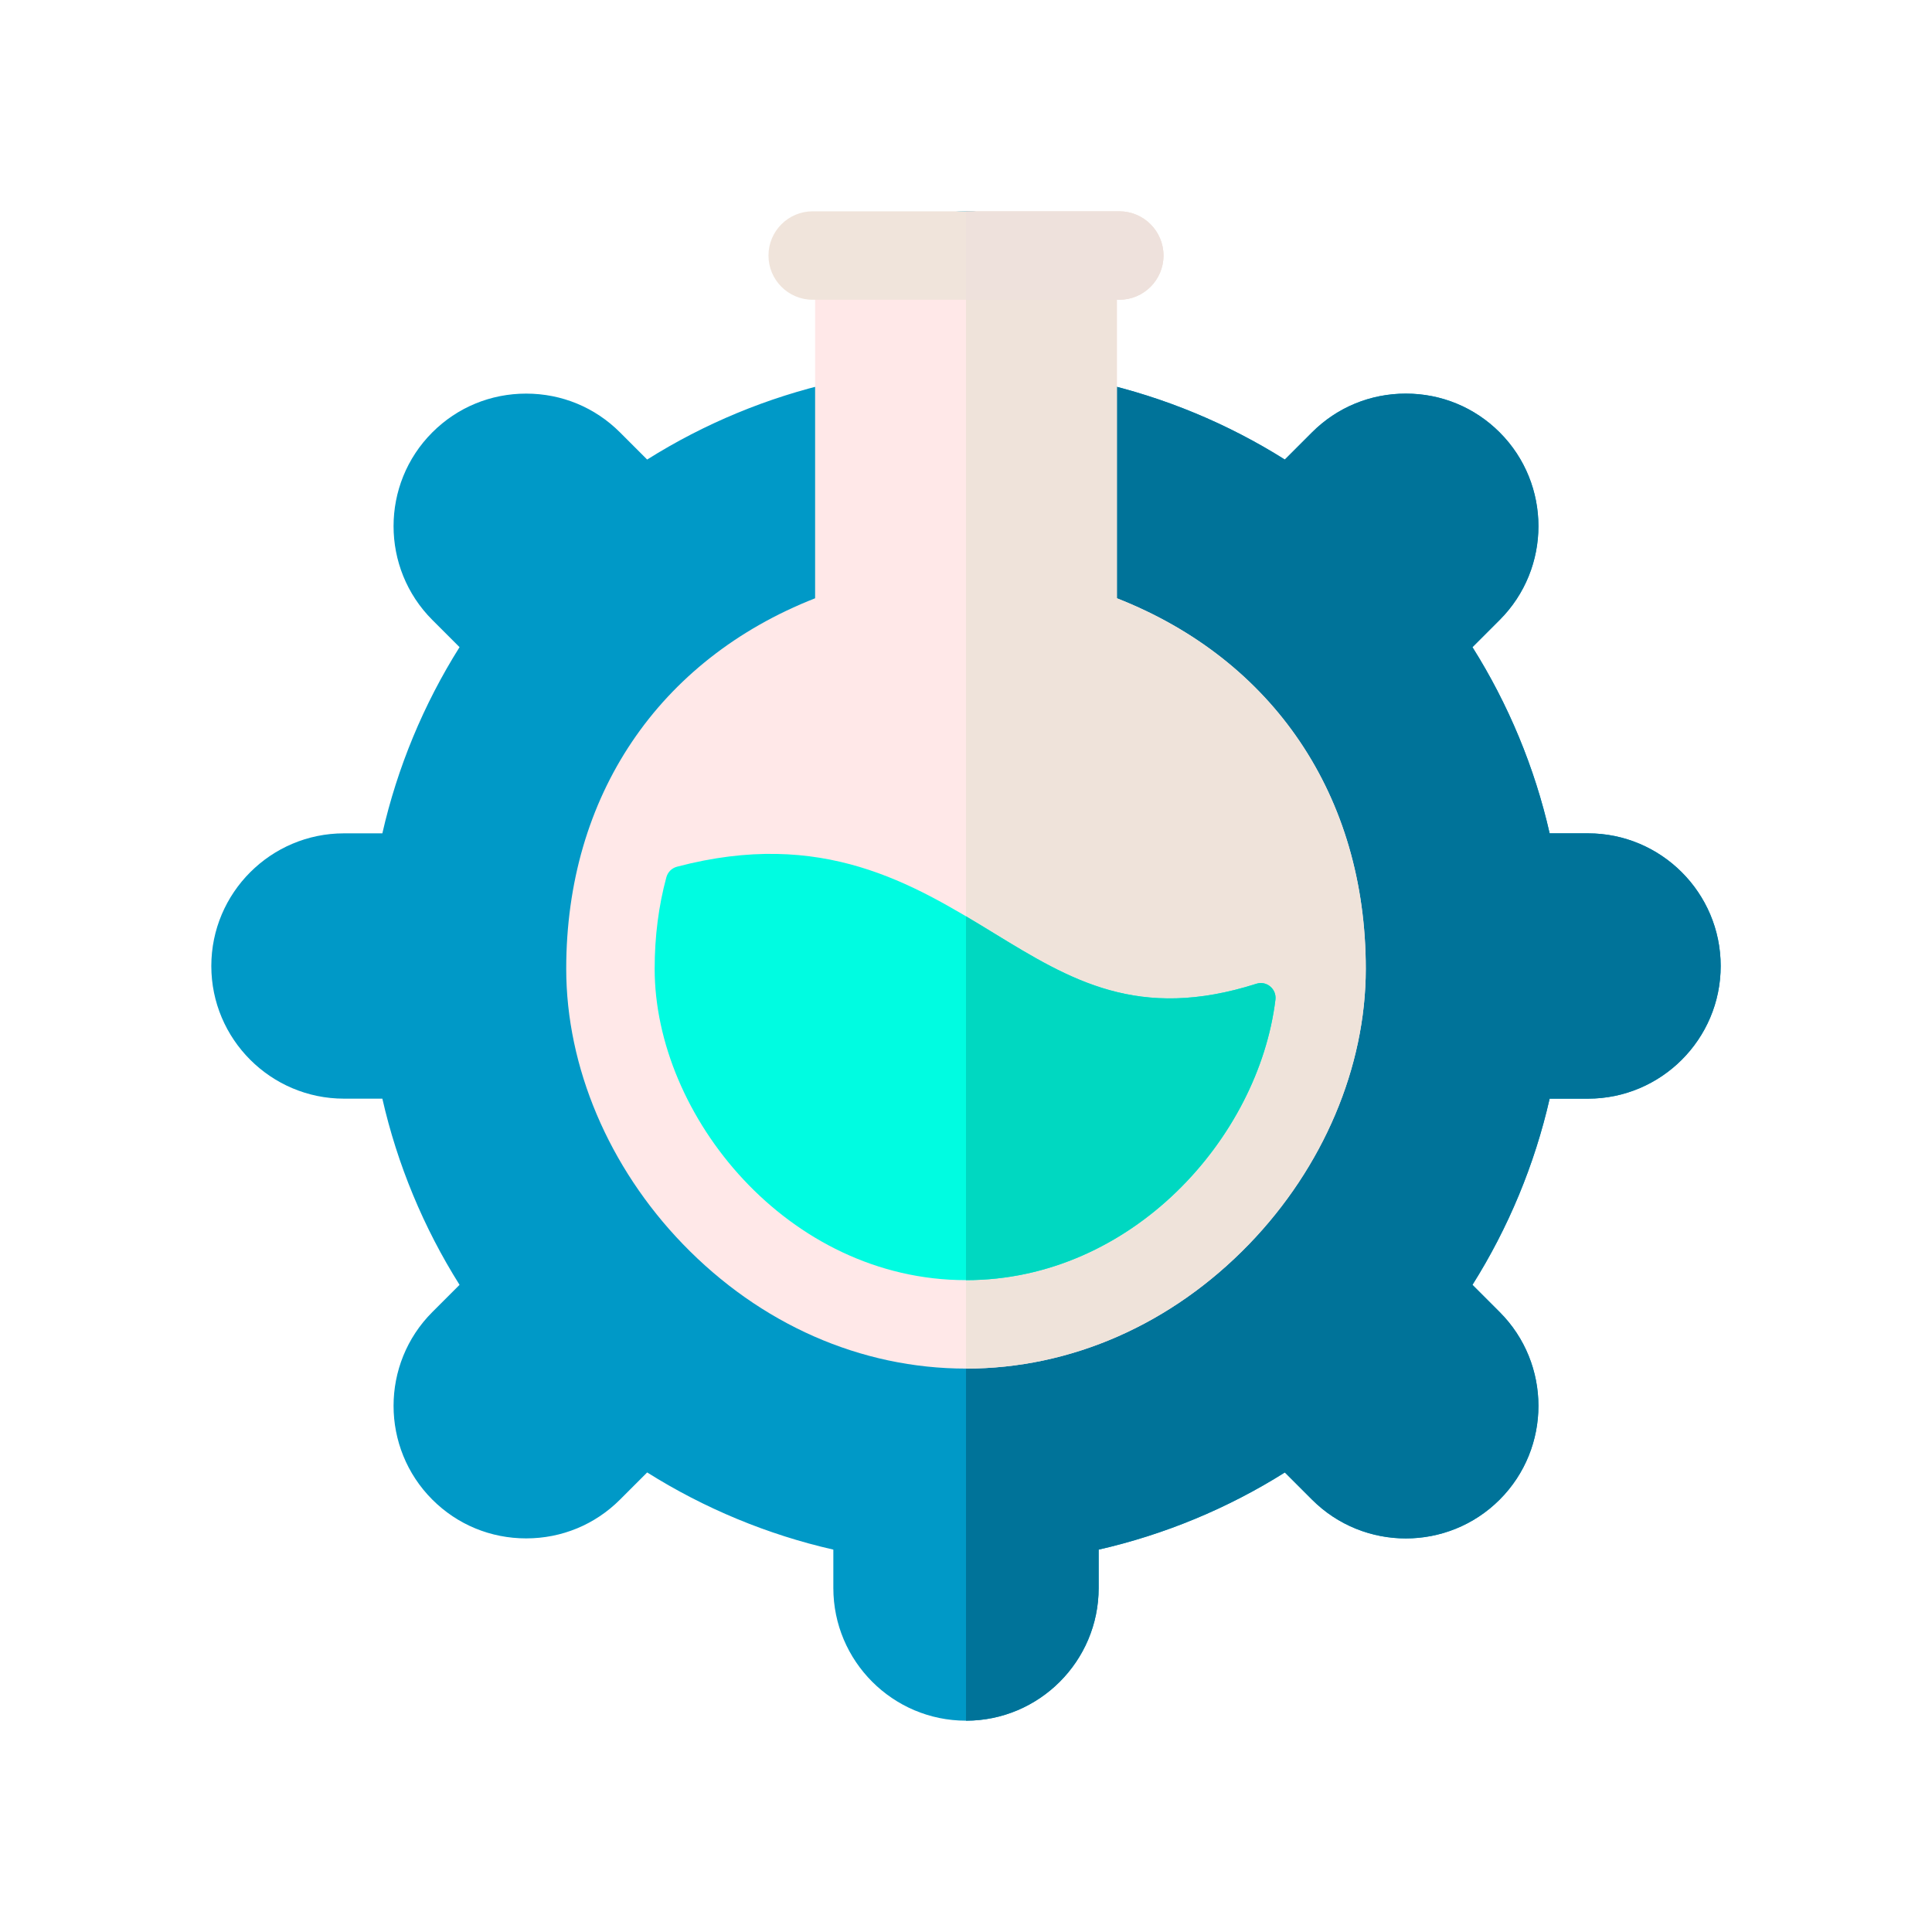
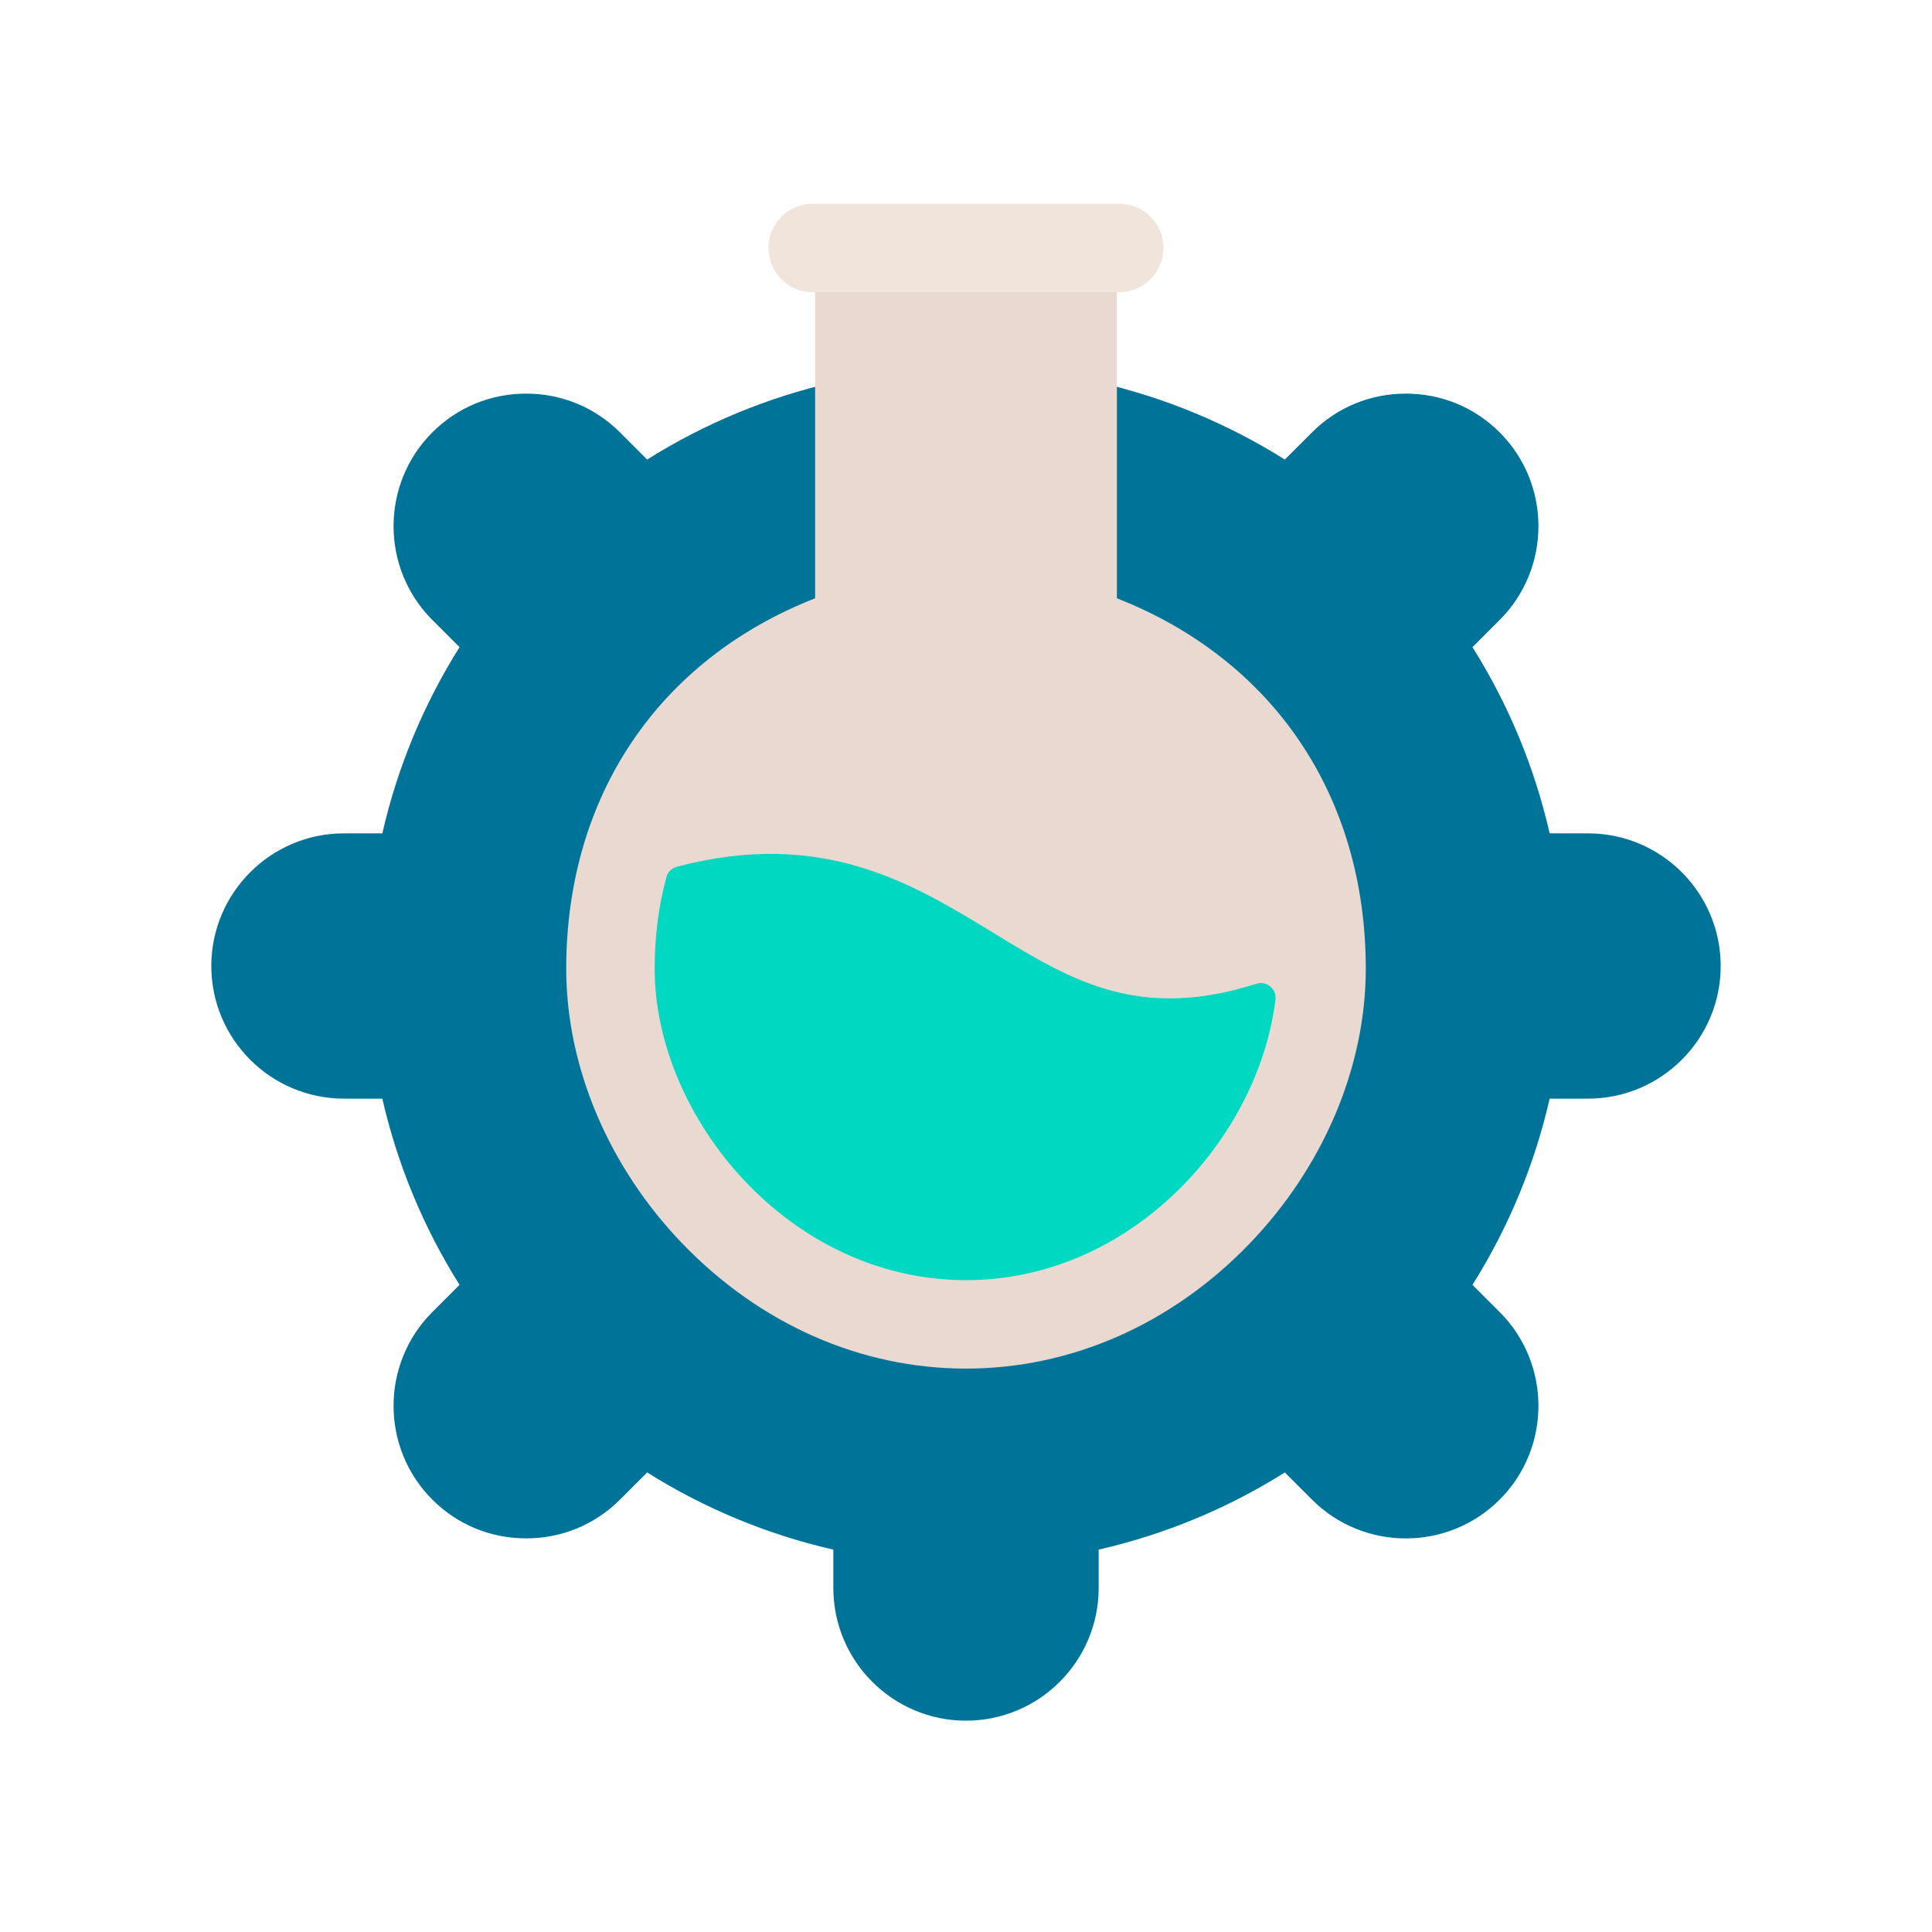
<svg xmlns="http://www.w3.org/2000/svg" id="Layer_1" enable-background="new 0 0 512 512" height="512" viewBox="0 0 512 512" width="512" version="1.1">
  <defs id="defs21" />
-   <path style="fill:#0099c7;stroke-width:1.131;fill-opacity:1" d="m 256,456 c -19.385,0 -35.156,-15.771 -35.156,-35.156 v -10.18 c -17.416,-3.962 -34.184,-10.913 -49.337,-20.452 l -7.209,7.209 c -6.622,6.622 -15.449,10.269 -24.859,10.269 -9.409,0 -18.238,-3.646 -24.859,-10.269 -13.708,-13.708 -13.708,-36.012 -7.8e-4,-49.719 l 7.206,-7.206 c -9.541,-15.15 -16.495,-31.923 -20.458,-49.34 H 91.156 C 71.771,291.156 56,275.385 56,256 56,236.615 71.771,220.844 91.156,220.844 h 10.173 c 3.963,-17.416 10.918,-34.189 20.455,-49.341 l -7.206,-7.206 c -13.707,-13.707 -13.707,-36.011 0,-49.718 6.622,-6.622 15.451,-10.269 24.859,-10.269 h 7.8e-4 c 9.409,0 18.238,3.647 24.859,10.269 l 7.206,7.206 C 186.648,112.25 203.42,105.3 220.844,101.336 V 91.156 C 220.844,71.771 236.615,56 256,56 c 19.385,0 35.156,15.771 35.156,35.156 v 10.179 c 17.416,3.962 34.188,10.915 49.337,20.452 l 7.21,-7.209 c 6.622,-6.622 15.45,-10.269 24.859,-10.269 9.409,0 18.238,3.647 24.859,10.269 13.708,13.707 13.708,36.011 7.8e-4,49.719 l -7.206,7.206 c 9.541,15.153 16.495,31.923 20.458,49.341 h 10.171 C 440.229,220.844 456,236.615 456,256 c 0,19.385 -15.771,35.156 -35.156,35.156 h -10.172 c -3.963,17.42 -10.917,34.19 -20.457,49.341 l 7.206,7.206 c 13.707,13.707 13.707,36.011 0,49.718 -13.709,13.707 -36.012,13.707 -49.719,0 l -7.207,-7.206 c -15.145,9.534 -31.917,16.484 -49.339,20.448 v 10.18 C 291.156,440.229 275.385,456 256,456 Z" id="path2" />
-   <path style="fill:#007399;stroke-width:1.131;fill-opacity:1" d="m 420.844,220.844 h -10.171 c -3.962,-17.417 -10.916,-34.188 -20.458,-49.341 l 7.206,-7.206 c 13.707,-13.708 13.707,-36.011 -7.8e-4,-49.719 -6.622,-6.622 -15.45,-10.269 -24.859,-10.269 -9.409,0 -18.238,3.647 -24.859,10.269 l -7.21,7.209 C 325.344,112.25 308.573,105.298 291.156,101.335 V 91.156 C 291.156,71.771 275.386,56 256.001,56 v 400 c 19.385,0 35.155,-15.771 35.155,-35.156 v -10.18 c 17.422,-3.964 34.195,-10.915 49.34,-20.448 l 7.207,7.206 c 13.707,13.707 36.01,13.707 49.719,0 13.707,-13.707 13.707,-36.011 0,-49.718 l -7.206,-7.206 c 9.54,-15.152 16.493,-31.922 20.457,-49.341 h 10.171 C 440.229,291.156 456,275.385 456,256 c 0,-19.385 -15.771,-35.156 -35.156,-35.156 z" id="path4" />
-   <path style="fill:#ffe8e8;stroke-width:1.131;fill-opacity:1" d="m 256,362.691 c -27.848,0 -54.506,-11.729 -75.061,-33.026 -19.628,-20.337 -30.885,-46.915 -30.885,-72.92 0,-45.773 24.476,-81.901 65.959,-98.197 V 72.407 c 0,-6.472 5.247,-11.719 11.719,-11.719 h 56.537 c 6.472,0 11.719,5.247 11.719,11.719 v 86.14 c 41.484,16.297 65.959,52.425 65.959,98.197 0,26.005 -11.257,52.584 -30.885,72.92 C 310.506,350.962 283.848,362.691 256,362.691 Z" id="path6" />
-   <path style="fill:#efe3da;stroke-width:1.131;fill-opacity:1" d="M 295.988,158.547 V 72.407 c 0,-6.472 -5.247,-11.719 -11.719,-11.719 H 256.001 V 362.691 c 27.848,0 54.505,-11.729 75.06,-33.026 19.628,-20.337 30.885,-46.915 30.885,-72.92 0,-45.773 -24.476,-81.901 -65.959,-98.198 z" id="path8" />
-   <path style="fill:#f0e4db;stroke-width:1.131;fill-opacity:1" d="m 296.625,79.438 h -81.25 c -6.472,0 -11.719,-5.247 -11.719,-11.719 0,-6.472 5.247,-11.719 11.719,-11.719 h 81.25 c 6.472,0 11.719,5.247 11.719,11.719 0,6.472 -5.247,11.719 -11.719,11.719 z" id="path10" />
-   <path style="fill:#00fce1;stroke-width:1.131;fill-opacity:1" d="m 263.434,247.323 c -21.637,-13.23 -45.477,-27.79 -84.023,-17.637 -1.378,0.363 -2.448,1.43 -2.821,2.806 -2.042,7.541 -3.098,15.65 -3.098,24.252 0,38.948 35.286,82.509 82.509,82.509 43.941,0 77.545,-37.717 82.003,-74.338 0.343,-2.816 -2.336,-5.076 -5.038,-4.213 -31.298,9.988 -49.335,-1.03 -69.531,-13.379 z" id="path12" />
-   <path style="fill:#eee1dc;stroke-width:1.131" d="m 296.625,56.001 h -40.624 v 23.438 H 296.625 c 6.472,0 11.719,-5.247 11.719,-11.719 0,-6.472 -5.247,-11.719 -11.719,-11.719 z" id="path14" />
-   <path style="fill:#00d8c1;stroke-width:1.131;fill-opacity:1;stroke:none;stroke-opacity:1" d="m 332.965,260.702 c -31.299,9.989 -49.335,-1.03 -69.531,-13.379 -2.443,-1.494 -4.916,-3.003 -7.433,-4.493 v 96.423 c 43.941,0 77.545,-37.717 82.002,-74.338 0.343,-2.816 -2.336,-5.075 -5.038,-4.213 z" id="path16" />
+   <path style="fill:#007399;stroke-width:1.131;fill-opacity:1" d="m 256,456 c -19.385,0 -35.156,-15.771 -35.156,-35.156 v -10.18 c -17.416,-3.962 -34.184,-10.913 -49.337,-20.452 l -7.209,7.209 c -6.622,6.622 -15.449,10.269 -24.859,10.269 -9.409,0 -18.238,-3.646 -24.859,-10.269 -13.708,-13.708 -13.708,-36.012 -7.8e-4,-49.719 l 7.206,-7.206 c -9.541,-15.15 -16.495,-31.923 -20.458,-49.34 H 91.156 C 71.771,291.156 56,275.385 56,256 56,236.615 71.771,220.844 91.156,220.844 h 10.173 c 3.963,-17.416 10.918,-34.189 20.455,-49.341 l -7.206,-7.206 c -13.707,-13.707 -13.707,-36.011 0,-49.718 6.622,-6.622 15.451,-10.269 24.859,-10.269 h 7.8e-4 c 9.409,0 18.238,3.647 24.859,10.269 l 7.206,7.206 C 186.648,112.25 203.42,105.3 220.844,101.336 V 91.156 C 220.844,71.771 236.615,56 256,56 c 19.385,0 35.156,15.771 35.156,35.156 v 10.179 c 17.416,3.962 34.188,10.915 49.337,20.452 l 7.21,-7.209 c 6.622,-6.622 15.45,-10.269 24.859,-10.269 9.409,0 18.238,3.647 24.859,10.269 13.708,13.707 13.708,36.011 7.8e-4,49.719 l -7.206,7.206 c 9.541,15.153 16.495,31.923 20.458,49.341 h 10.171 C 440.229,220.844 456,236.615 456,256 c 0,19.385 -15.771,35.156 -35.156,35.156 h -10.172 c -3.963,17.42 -10.917,34.19 -20.457,49.341 l 7.206,7.206 c 13.707,13.707 13.707,36.011 0,49.718 -13.709,13.707 -36.012,13.707 -49.719,0 l -7.207,-7.206 c -15.145,9.534 -31.917,16.484 -49.339,20.448 v 10.18 C 291.156,440.229 275.385,456 256,456 Z" id="path2" />
+   <path style="fill:#e9d9d0;stroke-width:1.131;fill-opacity:1" d="m 256,362.691 c -27.848,0 -54.506,-11.729 -75.061,-33.026 -19.628,-20.337 -30.885,-46.915 -30.885,-72.92 0,-45.773 24.476,-81.901 65.959,-98.197 V 72.407 c 0,-6.472 5.247,-11.719 11.719,-11.719 h 56.537 c 6.472,0 11.719,5.247 11.719,11.719 v 86.14 c 41.484,16.297 65.959,52.425 65.959,98.197 0,26.005 -11.257,52.584 -30.885,72.92 C 310.506,350.962 283.848,362.691 256,362.691 Z" id="path6" />
+   <path style="fill:#f0e4db;fill-opacity:1;stroke-width:1.131" d="m 296.625,77.438 h -81.25 c -6.472,0 -11.719,-5.247 -11.719,-11.719 0,-6.472 5.247,-11.719 11.719,-11.719 h 81.25 c 6.472,0 11.719,5.247 11.719,11.719 0,6.472 -5.247,11.719 -11.719,11.719 z" id="path10" />
+   <path style="fill:#00d8c1;stroke-width:1.131;fill-opacity:1" d="m 263.434,247.323 c -21.637,-13.23 -45.477,-27.79 -84.023,-17.637 -1.378,0.363 -2.448,1.43 -2.821,2.806 -2.042,7.541 -3.098,15.65 -3.098,24.252 0,38.948 35.286,82.509 82.509,82.509 43.941,0 77.545,-37.717 82.003,-74.338 0.343,-2.816 -2.336,-5.076 -5.038,-4.213 -31.298,9.988 -49.335,-1.03 -69.531,-13.379 z" id="path12" />
</svg>
